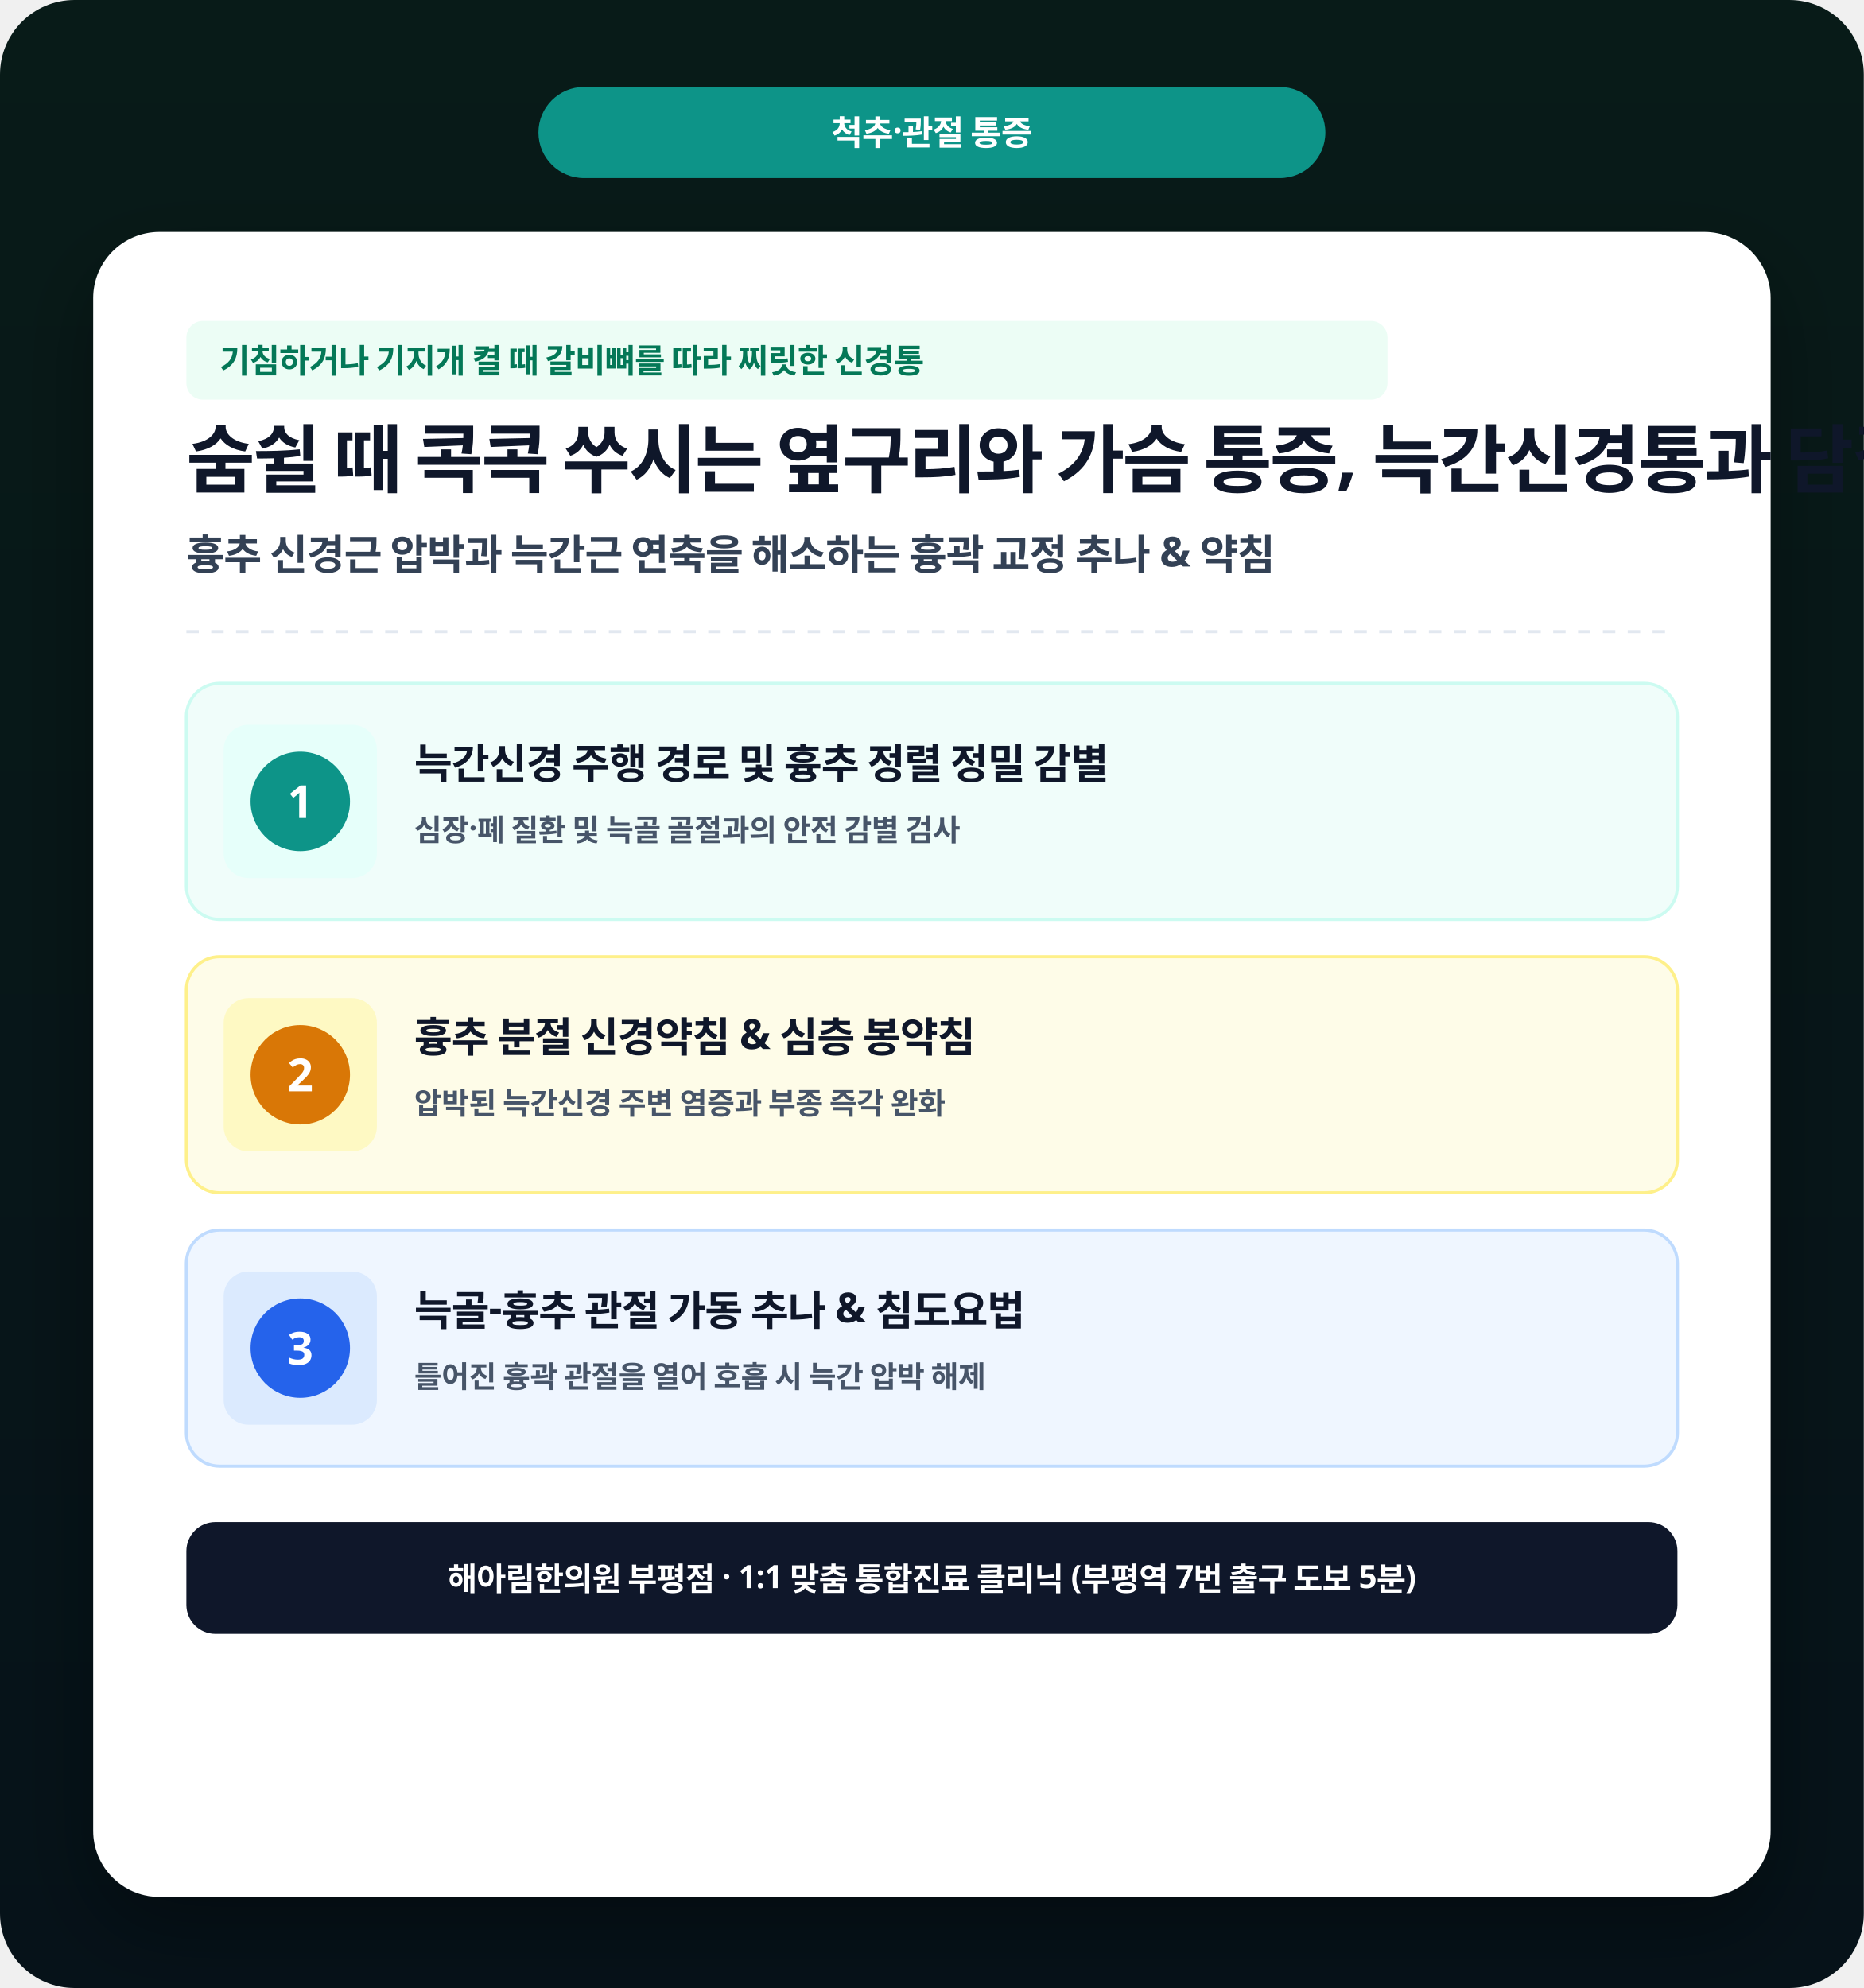
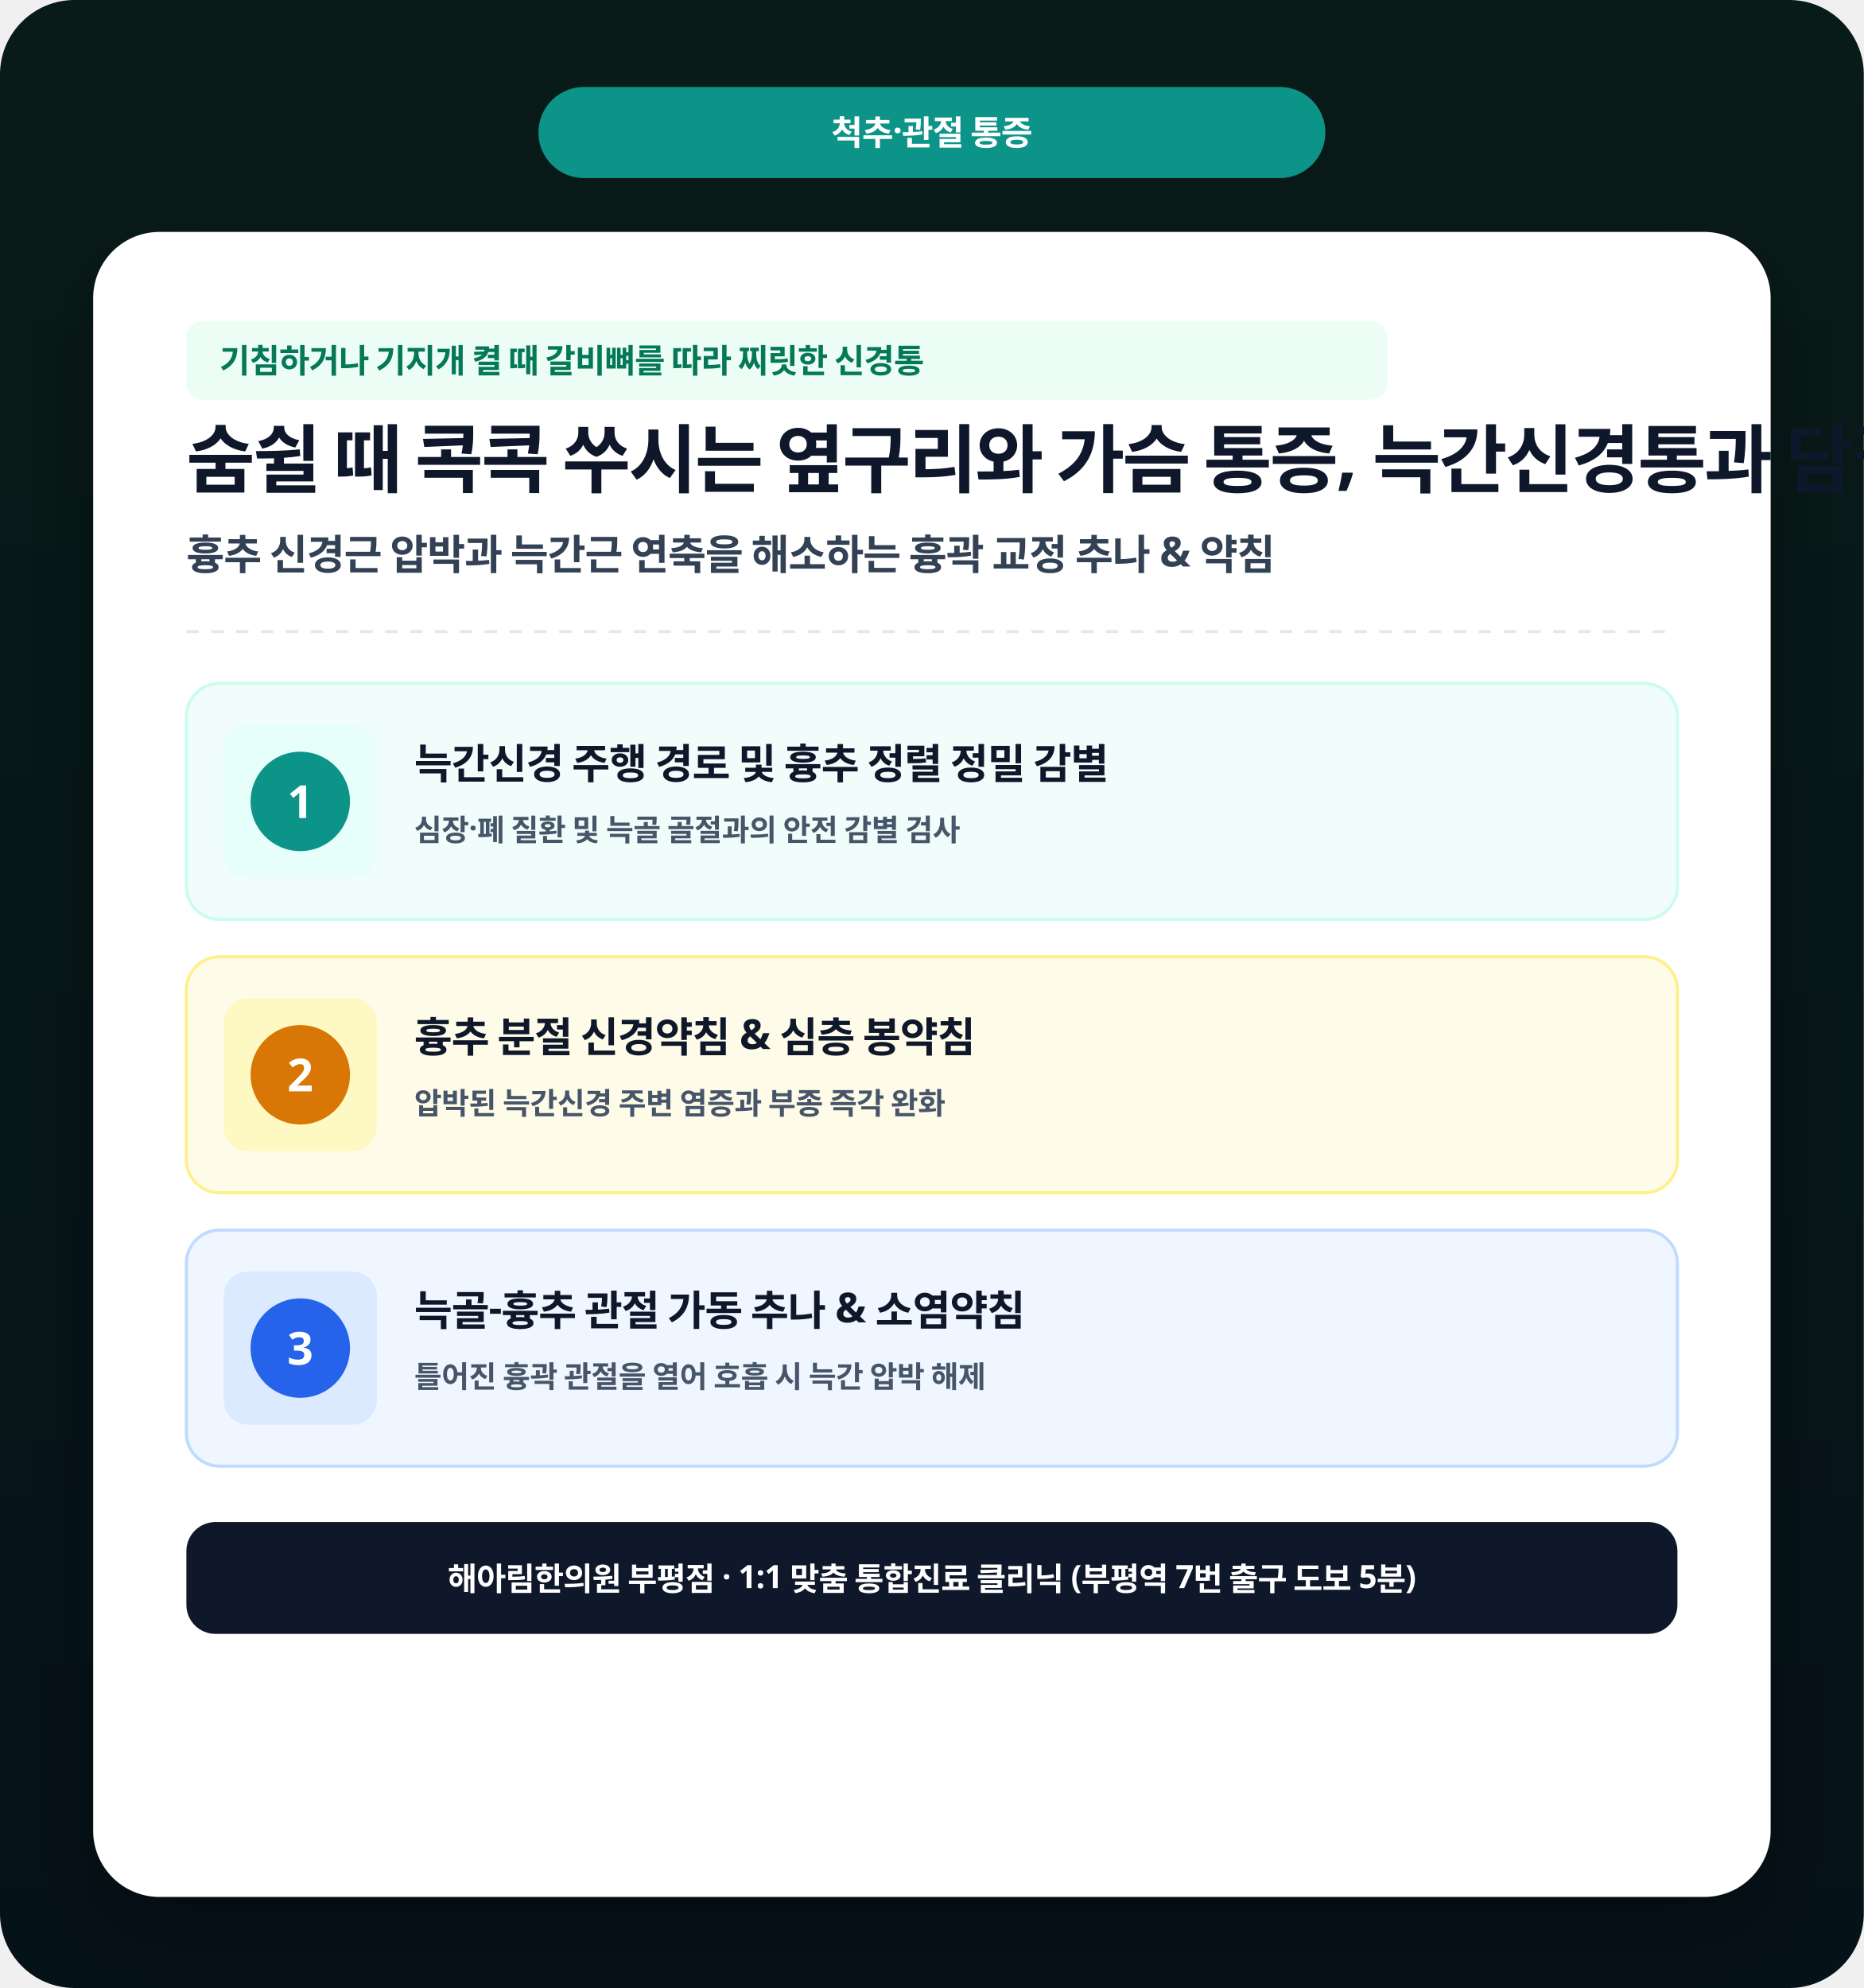
<svg xmlns="http://www.w3.org/2000/svg" width="900" height="960" viewBox="0 0 900 960">
  <defs>
    <linearGradient id="bgGrad" x1="0%" y1="0%" x2="0%" y2="100%">
      <stop offset="0%" stop-color="#081b18" />
      <stop offset="100%" stop-color="#061219" />
    </linearGradient>
    <filter id="cardShadow" x="-10%" y="-10%" width="120%" height="120%">
      <feDropShadow dx="0" dy="16" stdDeviation="20" flood-color="#000000" flood-opacity="0.35" />
    </filter>
  </defs>
  <rect x="0" y="0" width="900" height="960" rx="36" fill="url(#bgGrad)" />
  <g transform="translate(450, 64)">
    <rect x="-190" y="-22" width="380" height="44" rx="22" fill="#0d9488" />
    <text x="0" y="6" font-size="16.5" font-weight="900" fill="#ffffff" text-anchor="middle" font-family="Pretendard, 'Malgun Gothic', sans-serif" letter-spacing="-0.02em">
      척추·관절 통증
    </text>
  </g>
  <g filter="url(#cardShadow)">
    <rect x="45" y="112" width="810" height="804" rx="32" fill="#ffffff" />
  </g>
  <g transform="translate(90, 155)">
    <rect x="0" y="0" width="580" height="38" rx="8" fill="#ecfdf5" />
    <text x="16" y="25" font-size="16" font-weight="900" fill="#047857" font-family="Pretendard, 'Malgun Gothic', sans-serif" letter-spacing="-0.02em">
      기침하거나 기지개 켤 때 갈비뼈를 따라 찌릿한 신경통
    </text>
  </g>
  <g transform="translate(90, 235)">
    <text font-size="36" font-weight="900" fill="#0f172a" font-family="Pretendard, 'Malgun Gothic', sans-serif" letter-spacing="-0.03em">
      숨쉴 때 콕콕 쑤시는 옆구리와 가슴 통증, 늑간신경통과 담결림 한방 감별 치료
    </text>
  </g>
  <g transform="translate(90, 275)">
    <text font-size="20" font-weight="800" fill="#334155" font-family="Pretendard, 'Malgun Gothic', sans-serif" letter-spacing="-0.02em">
      흉추 신경근 압박과 늑간근 연축을 해소하는 흉곽 교정 추나 &amp; 약침
    </text>
  </g>
  <line x1="90" y1="305" x2="810" y2="305" stroke="#e2e8f0" stroke-width="1.5" stroke-dasharray="6,6" />
  <g transform="translate(90, 330)">
    <rect x="0" y="0" width="720" height="114" rx="16" fill="#f0fdfa" stroke="#ccfbf1" stroke-width="1.5" />
    <rect x="18" y="20" width="74" height="74" rx="12" fill="#e6fffa" />
    <circle cx="55" cy="57" r="24" fill="#0d9488" />
    <text x="55" y="65" font-size="22" font-weight="900" fill="#ffffff" text-anchor="middle" font-family="Pretendard, 'Malgun Gothic', sans-serif">1</text>
    <text x="110" y="46" font-size="20" font-weight="900" fill="#0f172a" font-family="Pretendard, 'Malgun Gothic', sans-serif" letter-spacing="-0.02em">
      늑간신경 주행 경로 및 흉추 정렬 정밀 감별
    </text>
    <text x="110" y="76" font-size="14.5" font-weight="600" fill="#475569" font-family="Pretendard, 'Malgun Gothic', sans-serif" letter-spacing="-0.01em">
      심장·폐 질환 및 늑골 골절과의 안전 감별 검사
    </text>
  </g>
  <g transform="translate(90, 462)">
    <rect x="0" y="0" width="720" height="114" rx="16" fill="#fefce8" stroke="#fef08a" stroke-width="1.5" />
    <rect x="18" y="20" width="74" height="74" rx="12" fill="#fef9c3" />
    <circle cx="55" cy="57" r="24" fill="#d97706" />
    <text x="55" y="65" font-size="22" font-weight="900" fill="#ffffff" text-anchor="middle" font-family="Pretendard, 'Malgun Gothic', sans-serif">2</text>
    <text x="110" y="46" font-size="20" font-weight="900" fill="#0f172a" font-family="Pretendard, 'Malgun Gothic', sans-serif" letter-spacing="-0.02em">
      흉추 분절 신경약침 &amp; 심층 봉약침
    </text>
    <text x="110" y="76" font-size="14.5" font-weight="600" fill="#475569" font-family="Pretendard, 'Malgun Gothic', sans-serif" letter-spacing="-0.01em">
      압박된 늑간신경 주변 염증과 부종 즉각 완화
    </text>
  </g>
  <g transform="translate(90, 594)">
    <rect x="0" y="0" width="720" height="114" rx="16" fill="#eff6ff" stroke="#bfdbfe" stroke-width="1.5" />
    <rect x="18" y="20" width="74" height="74" rx="12" fill="#dbeafe" />
    <circle cx="55" cy="57" r="24" fill="#2563eb" />
    <text x="55" y="65" font-size="22" font-weight="900" fill="#ffffff" text-anchor="middle" font-family="Pretendard, 'Malgun Gothic', sans-serif">3</text>
    <text x="110" y="46" font-size="20" font-weight="900" fill="#0f172a" font-family="Pretendard, 'Malgun Gothic', sans-serif" letter-spacing="-0.02em">
-       늑골-흉추 관절 가동 추나 &amp; 침도요법
+       늑골-흉추 관절 가동 추나 &amp; 소염약침
    </text>
    <text x="110" y="76" font-size="14.5" font-weight="600" fill="#475569" font-family="Pretendard, 'Malgun Gothic', sans-serif" letter-spacing="-0.01em">
      틀어진 흉곽 관절을 열어 호흡 시 늑간 압박 해제
    </text>
  </g>
  <g transform="translate(90, 735)">
    <rect x="0" y="0" width="720" height="54" rx="14" fill="#0f172a" />
    <text x="360" y="33" font-size="15.5" font-weight="800" fill="#ffffff" text-anchor="middle" font-family="Pretendard, 'Malgun Gothic', sans-serif" letter-spacing="-0.02em">
      해아림한의원 부평점 · 1:1 맞춤 통합진료 클리닉 (부평역 7번 출구 도보 5분)
    </text>
  </g>
</svg>
